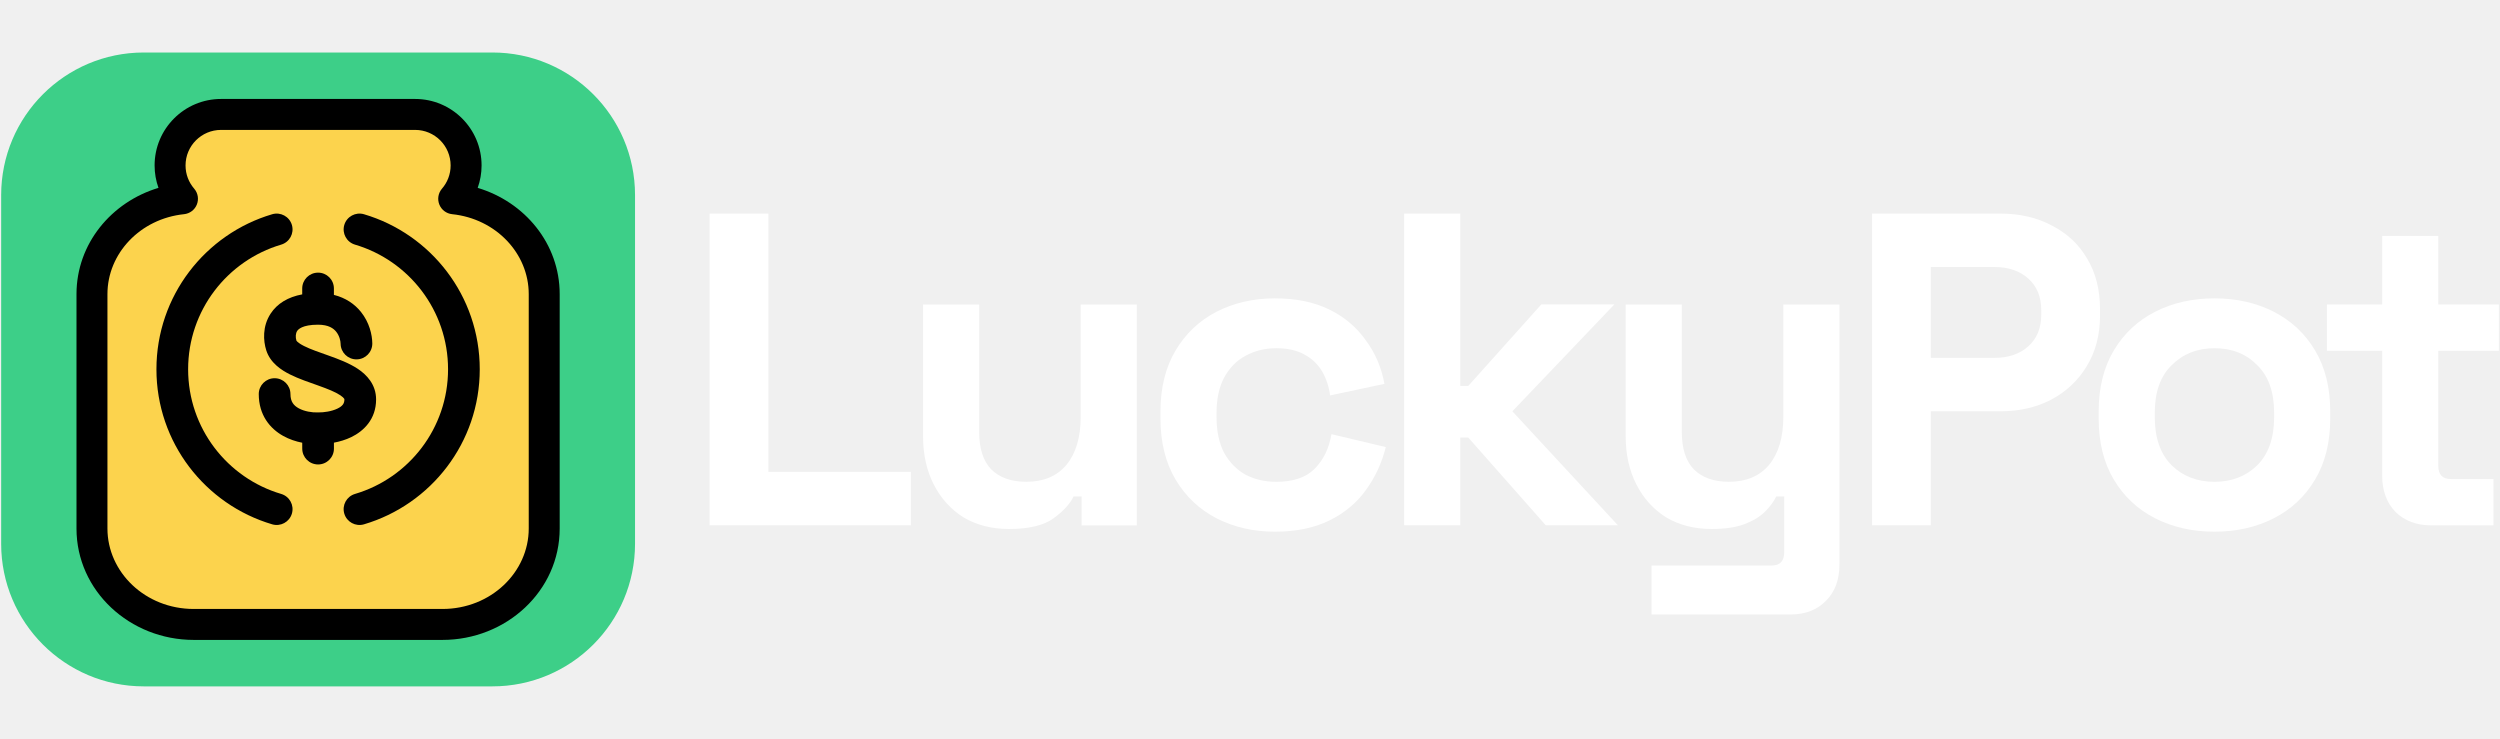
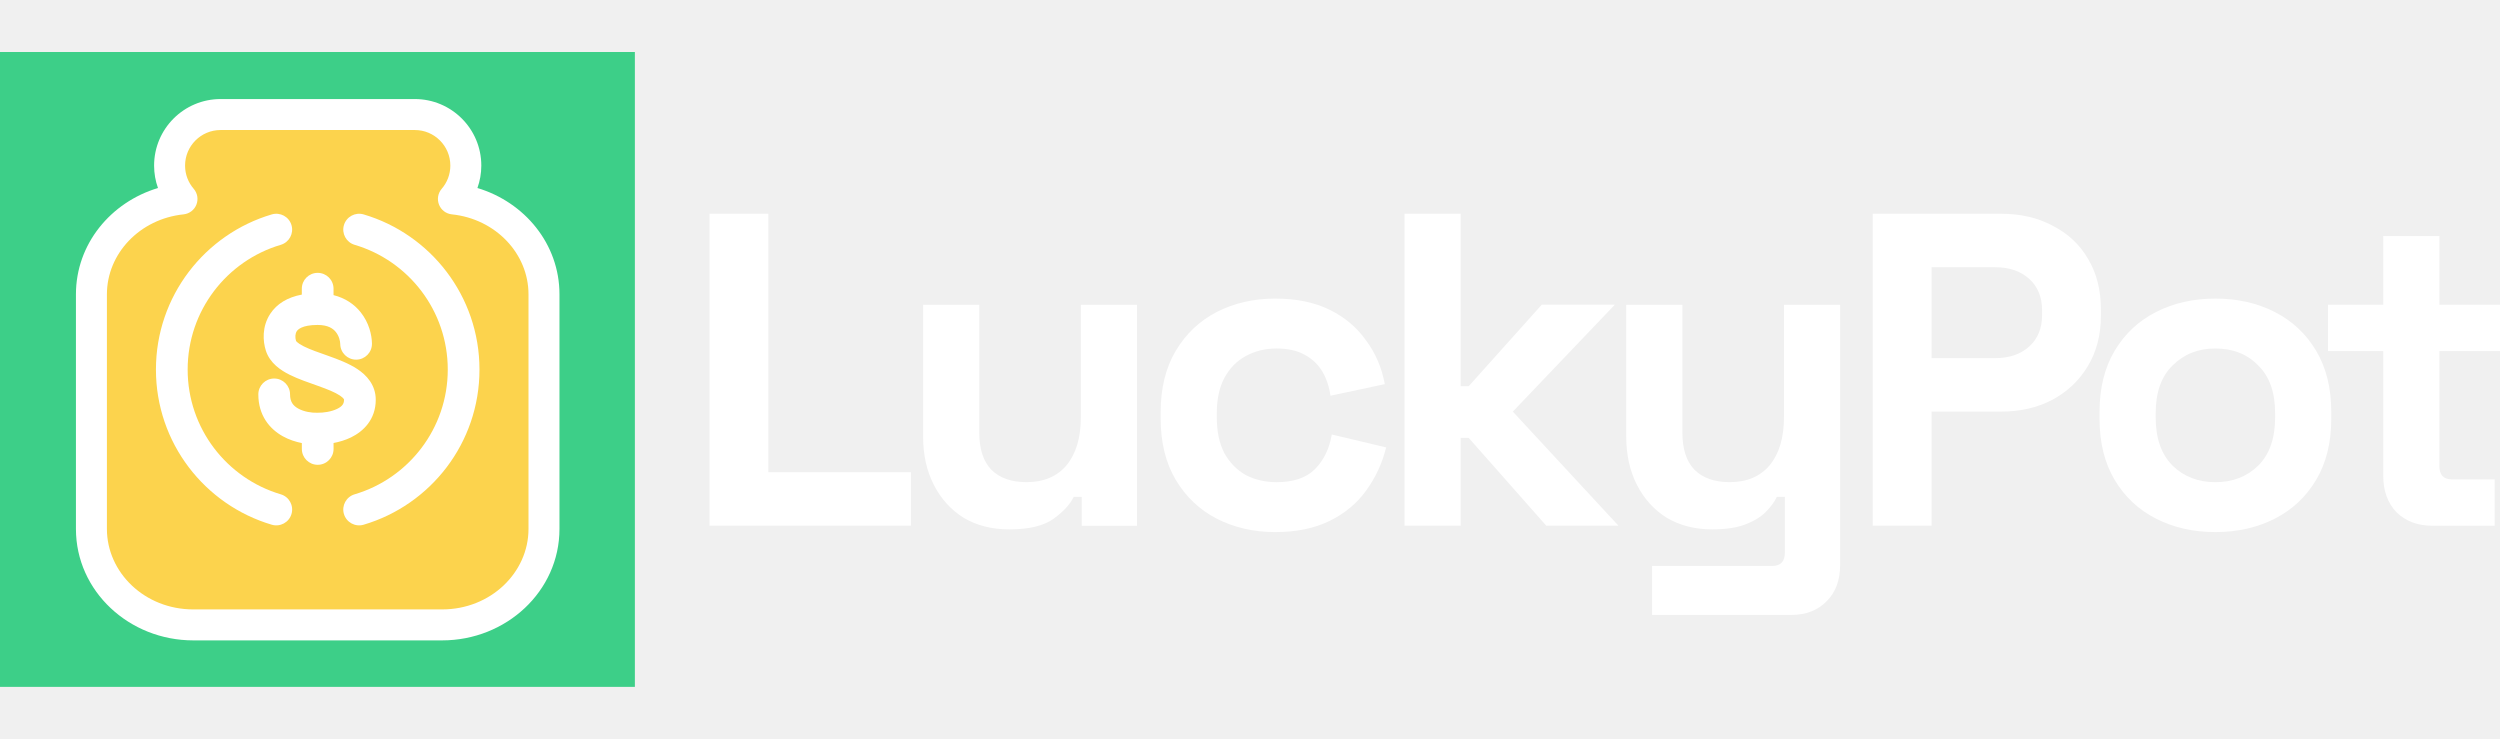
- <svg xmlns="http://www.w3.org/2000/svg" width="944" height="279" viewBox="26 26 892 227" fill="none">
+ <svg xmlns="http://www.w3.org/2000/svg" width="944" height="279" viewBox="26.217 26.219 891.369 226.361" fill="none">
+   <rect x="26.217" y="26.219" width="226.361" height="226.361" fill="#3DCF88" />
  <path d="M893.436 195.127C888.246 195.127 884.009 193.538 880.726 190.361C877.548 187.077 875.959 182.734 875.959 177.332V132.846H856.258V116.323H875.959V91.856H895.978V116.323H917.586V132.846H895.978V173.837C895.978 177.015 897.461 178.604 900.427 178.604H915.679V195.127H893.436Z" fill="#FFFFFF" />
-   <path d="M816.116 197.389C808.278 197.389 801.234 195.801 794.985 192.623C788.735 189.445 783.81 184.838 780.209 178.801C776.607 172.763 774.807 165.508 774.807 157.034V154.492C774.807 146.018 776.607 138.763 780.209 132.726C783.81 126.688 788.735 122.081 794.985 118.903C801.234 115.726 808.278 114.137 816.116 114.137C823.954 114.137 830.998 115.726 837.247 118.903C843.496 122.081 848.422 126.688 852.023 132.726C855.624 138.763 857.425 146.018 857.425 154.492V157.034C857.425 165.508 855.624 172.763 852.023 178.801C848.422 184.838 843.496 189.445 837.247 192.623C830.998 195.801 823.954 197.389 816.116 197.389ZM816.116 179.595C822.259 179.595 827.343 177.635 831.368 173.716C835.393 169.691 837.406 163.972 837.406 156.557V154.969C837.406 147.554 835.393 141.888 831.368 137.969C827.449 133.944 822.365 131.931 816.116 131.931C809.972 131.931 804.888 133.944 800.863 137.969C796.838 141.888 794.826 147.554 794.826 154.969V156.557C794.826 163.972 796.838 169.691 800.863 173.716C804.888 177.635 809.972 179.595 816.116 179.595Z" fill="#FFFFFF" />
-   <path d="M693.943 195.106V83.891H739.701C746.692 83.891 752.835 85.32 758.131 88.18C763.533 90.934 767.717 94.853 770.683 99.937C773.755 105.022 775.29 111.059 775.29 118.05V120.274C775.29 127.159 773.702 133.196 770.524 138.386C767.452 143.47 763.216 147.442 757.814 150.302C752.518 153.056 746.48 154.433 739.701 154.433H714.916V195.106H693.943ZM714.916 135.367H737.636C742.614 135.367 746.639 133.991 749.711 131.237C752.782 128.483 754.318 124.723 754.318 119.956V118.367C754.318 113.601 752.782 109.841 749.711 107.087C746.639 104.333 742.614 102.956 737.636 102.956H714.916V135.367Z" fill="#FFFFFF" />
-   <path d="M615.262 226.932V209.455H658.16C661.126 209.455 662.609 207.866 662.609 204.688V184.829H659.749C658.901 186.629 657.577 188.43 655.777 190.23C653.976 192.031 651.54 193.514 648.468 194.679C645.396 195.844 641.477 196.427 636.711 196.427C630.568 196.427 625.166 195.05 620.505 192.296C615.95 189.436 612.402 185.517 609.86 180.539C607.318 175.561 606.047 169.841 606.047 163.38V116.352H626.066V161.791C626.066 167.723 627.496 172.171 630.356 175.137C633.321 178.103 637.505 179.585 642.907 179.585C649.051 179.585 653.817 177.573 657.207 173.548C660.596 169.417 662.291 163.698 662.291 156.389V116.352H682.31V209.137C682.31 214.539 680.721 218.829 677.543 222.006C674.366 225.29 670.129 226.932 664.833 226.932H615.262Z" fill="#FFFFFF" />
-   <path d="M527.004 195.106V83.891H547.023V145.377H549.883L575.939 116.302H601.996L565.612 154.433L603.267 195.106H577.528L549.883 163.807H547.023V195.106H527.004Z" fill="#FFFFFF" />
-   <path d="M480.881 197.389C473.255 197.389 466.317 195.801 460.068 192.623C453.924 189.445 449.052 184.838 445.451 178.801C441.849 172.763 440.049 165.455 440.049 156.875V154.651C440.049 146.071 441.849 138.763 445.451 132.726C449.052 126.688 453.924 122.081 460.068 118.903C466.317 115.726 473.255 114.137 480.881 114.137C488.402 114.137 494.863 115.461 500.265 118.109C505.667 120.757 510.009 124.411 513.293 129.071C516.683 133.626 518.907 138.816 519.966 144.642L500.583 148.772C500.159 145.595 499.206 142.735 497.723 140.193C496.24 137.651 494.121 135.638 491.367 134.156C488.719 132.673 485.383 131.931 481.358 131.931C477.333 131.931 473.679 132.832 470.395 134.632C467.218 136.327 464.675 138.922 462.769 142.417C460.968 145.807 460.068 149.99 460.068 154.969V156.557C460.068 161.536 460.968 165.772 462.769 169.268C464.675 172.657 467.218 175.252 470.395 177.053C473.679 178.748 477.333 179.595 481.358 179.595C487.395 179.595 491.95 178.059 495.022 174.987C498.199 171.81 500.212 167.679 501.059 162.595L520.443 167.202C519.066 172.816 516.683 177.953 513.293 182.614C510.009 187.168 505.667 190.769 500.265 193.417C494.863 196.065 488.402 197.389 480.881 197.389Z" fill="#FFFFFF" />
+   <path d="M816.114 197.389C808.276 197.389 801.232 195.801 794.983 192.623C788.733 189.445 783.808 184.838 780.207 178.801C776.605 172.763 774.805 165.508 774.805 157.034V154.492C774.805 146.018 776.605 138.763 780.207 132.726C783.808 126.688 788.733 122.081 794.983 118.903C801.232 115.726 808.276 114.137 816.114 114.137C823.952 114.137 830.996 115.726 837.245 118.903C843.494 122.081 848.42 126.688 852.021 132.726C855.622 138.763 857.423 146.018 857.423 154.492V157.034C857.423 165.508 855.622 172.763 852.021 178.801C848.42 184.838 843.494 189.445 837.245 192.623C830.996 195.801 823.952 197.389 816.114 197.389ZM816.114 179.595C822.257 179.595 827.341 177.635 831.366 173.716C835.391 169.691 837.404 163.972 837.404 156.557V154.969C837.404 147.554 835.391 141.888 831.366 137.969C827.447 133.944 822.363 131.931 816.114 131.931C809.97 131.931 804.886 133.944 800.861 137.969C796.836 141.888 794.824 147.554 794.824 154.969V156.557C794.824 163.972 796.836 169.691 800.861 173.716C804.886 177.635 809.97 179.595 816.114 179.595Z" fill="#FFFFFF" />
+   <path d="M693.941 195.106V83.891H739.699C746.69 83.891 752.833 85.32 758.129 88.18C763.531 90.934 767.715 94.853 770.681 99.937C773.753 105.022 775.289 111.059 775.289 118.05V120.274C775.289 127.159 773.7 133.196 770.522 138.386C767.45 143.47 763.214 147.442 757.812 150.302C752.516 153.056 746.478 154.433 739.699 154.433H714.914V195.106H693.941ZM714.914 135.367H737.634C742.612 135.367 746.637 133.991 749.709 131.237C752.78 128.483 754.316 124.723 754.316 119.956V118.367C754.316 113.601 752.78 109.841 749.709 107.087C746.637 104.333 742.612 102.956 737.634 102.956H714.914V135.367Z" fill="#FFFFFF" />
+   <path d="M615.26 226.932V209.455H658.158C661.124 209.455 662.607 207.866 662.607 204.688V184.829H659.747C658.899 186.629 657.575 188.43 655.775 190.23C653.974 192.031 651.538 193.514 648.466 194.679C645.394 195.844 641.475 196.427 636.709 196.427C630.566 196.427 625.164 195.05 620.503 192.296C615.949 189.436 612.4 185.517 609.858 180.539C607.316 175.561 606.045 169.841 606.045 163.38V116.352H626.064V161.791C626.064 167.723 627.494 172.171 630.354 175.137C633.32 178.103 637.503 179.585 642.905 179.585C649.049 179.585 653.815 177.573 657.205 173.548C660.594 169.417 662.289 163.698 662.289 156.389V116.352H682.308V209.137C682.308 214.539 680.719 218.829 677.541 222.006C674.364 225.29 670.127 226.932 664.831 226.932H615.26Z" fill="#FFFFFF" />
+   <path d="M527.002 195.106V83.891H547.021V145.377H549.881L575.937 116.302H601.994L565.61 154.433L603.265 195.106H577.526L549.881 163.807H547.021V195.106H527.002Z" fill="#FFFFFF" />
+   <path d="M480.879 197.389C473.253 197.389 466.315 195.801 460.066 192.623C453.923 189.445 449.05 184.838 445.449 178.801C441.848 172.763 440.047 165.455 440.047 156.875V154.651C440.047 146.071 441.848 138.763 445.449 132.726C449.05 126.688 453.923 122.081 460.066 118.903C466.315 115.726 473.253 114.137 480.879 114.137C488.4 114.137 494.861 115.461 500.263 118.109C505.665 120.757 510.008 124.411 513.291 129.071C516.681 133.626 518.905 138.816 519.964 144.642L500.581 148.772C500.157 145.595 499.204 142.735 497.721 140.193C496.238 137.651 494.119 135.638 491.366 134.156C488.717 132.673 485.381 131.931 481.356 131.931C477.331 131.931 473.677 132.832 470.393 134.632C467.216 136.327 464.673 138.922 462.767 142.417C460.966 145.807 460.066 149.99 460.066 154.969V156.557C460.066 161.536 460.966 165.772 462.767 169.268C464.673 172.657 467.216 175.252 470.393 177.053C473.677 178.748 477.331 179.595 481.356 179.595C487.393 179.595 491.948 178.059 495.02 174.987C498.197 171.81 500.21 167.679 501.057 162.595L520.441 167.202C519.064 172.816 516.681 177.953 513.291 182.614C510.008 187.168 505.665 190.769 500.263 193.417C494.861 196.065 488.4 197.389 480.879 197.389Z" fill="#FFFFFF" />
  <path d="M386.012 196.427C379.868 196.427 374.466 195.05 369.806 192.296C365.251 189.436 361.703 185.517 359.161 180.539C356.619 175.561 355.348 169.841 355.348 163.38V116.352H375.367V161.791C375.367 167.723 376.797 172.171 379.656 175.137C382.622 178.103 386.806 179.585 392.208 179.585C398.352 179.585 403.118 177.573 406.507 173.548C409.897 169.417 411.592 163.698 411.592 156.389V116.352H431.611V195.156H411.909V184.829H409.049C407.778 187.477 405.395 190.072 401.9 192.614C398.404 195.156 393.108 196.427 386.012 196.427Z" fill="#FFFFFF" />
  <path d="M279.191 195.106V83.891H300.164V176.041H351.006V195.106H279.191Z" fill="#FFFFFF" />
-   <path d="M26.416 77.305C26.416 49.201 49.199 26.418 77.303 26.418H201.693C229.797 26.418 252.58 49.201 252.58 77.305V201.695C252.58 229.799 229.797 252.582 201.693 252.582H77.303C49.199 252.582 26.416 229.799 26.416 201.695V77.305Z" fill="#3DCF88" />
  <path d="M192.306 66.712C192.306 71.26 190.637 75.419 187.879 78.609C206.043 80.491 220.174 95 220.174 112.62V196.263C220.174 215.161 203.919 230.481 183.868 230.481H95.12C75.069 230.481 58.815 215.161 58.815 196.263V112.62C58.815 95.001 72.945 80.491 91.108 78.609C88.35 75.419 86.681 71.26 86.681 66.712C86.681 56.66 94.83 48.512 104.882 48.512H174.106C184.157 48.512 192.306 56.66 192.306 66.712Z" fill="#FCD34D" />
-   <path d="M186.784 66.714C186.784 59.712 181.108 54.035 174.106 54.035H104.882C97.88 54.035 92.203 59.712 92.203 66.714C92.203 69.886 93.361 72.775 95.285 75C96.631 76.557 97 78.733 96.241 80.646C95.483 82.559 93.724 83.891 91.677 84.103C76.032 85.725 64.336 98.12 64.336 112.622V196.265C64.336 211.81 77.806 224.962 95.121 224.962H183.869C201.183 224.961 214.653 211.81 214.653 196.265V112.622C214.653 98.12 202.956 85.724 187.31 84.103C185.264 83.891 183.505 82.559 182.747 80.646C181.988 78.733 182.357 76.557 183.702 75C185.626 72.775 186.784 69.886 186.784 66.714ZM197.827 66.714C197.827 69.519 197.338 72.214 196.442 74.715C213.238 79.749 225.696 94.639 225.696 112.622V196.265C225.696 218.516 206.656 236.005 183.869 236.005H95.121C72.333 236.005 53.293 218.516 53.293 196.265V112.622C53.293 94.64 65.75 79.75 82.545 74.715C81.649 72.214 81.16 69.519 81.16 66.714C81.16 53.613 91.781 42.992 104.882 42.992H174.106C187.207 42.992 197.827 53.613 197.827 66.714Z" fill="black" />
-   <path d="M81.816 139.444C81.816 113.27 99.249 91.18 123.123 84.123C126.117 83.24 129.262 84.95 130.147 87.944C131.031 90.939 129.32 94.083 126.326 94.968C107.126 100.643 93.125 118.416 93.125 139.444C93.125 160.472 107.126 178.245 126.326 183.92C129.32 184.806 131.032 187.949 130.147 190.944C129.262 193.938 126.117 195.648 123.123 194.765C99.249 187.708 81.817 165.618 81.816 139.444ZM185.865 139.444C185.865 118.416 171.864 100.643 152.664 94.968C149.67 94.083 147.959 90.939 148.843 87.944C149.728 84.95 152.872 83.24 155.866 84.123C179.741 91.18 197.173 113.27 197.173 139.444C197.173 165.618 179.741 187.708 155.866 194.765C152.873 195.648 149.728 193.938 148.843 190.944C147.958 187.949 149.669 184.806 152.664 183.92C171.864 178.245 185.865 160.472 185.865 139.444ZM118.325 148.29C118.326 145.168 120.857 142.636 123.979 142.636C127.101 142.636 129.632 145.168 129.633 148.29C129.633 151.006 130.796 152.372 132.538 153.342C134.615 154.499 137.393 154.905 139.274 154.838L139.423 154.833H139.572C141.502 154.868 144.316 154.483 146.413 153.463C148.304 152.545 148.881 151.585 148.882 150.211C148.882 150.114 148.878 150.059 148.771 149.902C148.613 149.671 148.231 149.255 147.402 148.704C145.644 147.535 143.031 146.489 139.616 145.269C136.5 144.156 132.6 142.862 129.429 141.266C126.429 139.756 122.445 137.21 121.003 132.68C119.936 129.326 119.579 124.149 122.555 119.594C124.912 115.985 128.751 113.663 133.83 112.714V110.627C133.824 107.505 136.351 104.968 139.473 104.962C142.595 104.956 145.132 107.483 145.138 110.605V112.902C149.326 113.954 152.535 116.164 154.795 118.987C157.79 122.726 158.801 127.114 158.837 130.195C158.872 133.317 156.37 135.874 153.249 135.91C150.127 135.946 147.565 133.445 147.529 130.322C147.516 129.278 147.1 127.477 145.966 126.06C145.026 124.886 143.267 123.537 139.473 123.536C133.828 123.536 132.378 125.238 132.024 125.778C131.483 126.607 131.37 127.976 131.776 129.251C131.739 129.137 131.976 129.885 134.514 131.162C136.884 132.354 139.852 133.343 143.421 134.618C146.689 135.786 150.584 137.237 153.663 139.284C156.823 141.385 160.19 144.859 160.19 150.211C160.189 157.276 155.746 161.502 151.361 163.634C149.334 164.619 147.177 165.244 145.143 165.627L145.149 167.737C145.154 170.859 142.629 173.396 139.506 173.402C136.384 173.407 133.847 170.881 133.841 167.759L133.835 165.65C131.614 165.213 129.25 164.452 127.038 163.22C122.326 160.596 118.325 155.768 118.325 148.29Z" fill="black" />
+   <path d="M186.784 66.714C186.784 59.712 181.108 54.035 174.106 54.035H104.882C97.88 54.035 92.203 59.712 92.203 66.714C92.203 69.886 93.361 72.775 95.285 75C96.631 76.557 97 78.733 96.241 80.646C95.483 82.559 93.724 83.891 91.677 84.103C76.032 85.725 64.336 98.12 64.336 112.622V196.265C64.336 211.81 77.806 224.962 95.121 224.962H183.868C201.183 224.961 214.653 211.81 214.653 196.265V112.622C214.653 98.12 202.956 85.724 187.31 84.103C185.264 83.891 183.505 82.559 182.747 80.646C181.988 78.733 182.357 76.557 183.702 75C185.626 72.775 186.784 69.886 186.784 66.714ZM197.827 66.714C197.827 69.519 197.338 72.214 196.442 74.715C213.238 79.749 225.696 94.639 225.696 112.622V196.265C225.696 218.516 206.656 236.005 183.868 236.005H95.121C72.333 236.005 53.293 218.516 53.293 196.265V112.622C53.293 94.64 65.75 79.75 82.545 74.715C81.649 72.214 81.16 69.519 81.16 66.714C81.16 53.613 91.781 42.992 104.882 42.992H174.106C187.207 42.992 197.827 53.613 197.827 66.714Z" fill="#FFFFFF" />
+   <path d="M81.816 139.444C81.816 113.27 99.249 91.18 123.123 84.123C126.117 83.24 129.262 84.95 130.147 87.944C131.031 90.939 129.32 94.083 126.326 94.968C107.126 100.643 93.125 118.416 93.125 139.444C93.125 160.472 107.126 178.245 126.326 183.92C129.32 184.806 131.032 187.949 130.147 190.944C129.262 193.938 126.117 195.648 123.123 194.765C99.249 187.708 81.817 165.618 81.816 139.444ZM185.865 139.444C185.865 118.416 171.864 100.643 152.664 94.968C149.67 94.083 147.959 90.939 148.843 87.944C149.728 84.95 152.872 83.24 155.866 84.123C179.741 91.18 197.173 113.27 197.173 139.444C197.173 165.618 179.741 187.708 155.866 194.765C152.873 195.648 149.728 193.938 148.843 190.944C147.958 187.949 149.669 184.806 152.664 183.92C171.864 178.245 185.865 160.472 185.865 139.444ZM118.325 148.29C118.326 145.168 120.857 142.636 123.979 142.636C127.101 142.636 129.632 145.168 129.633 148.29C129.633 151.006 130.796 152.372 132.538 153.342C134.615 154.499 137.393 154.905 139.274 154.838L139.423 154.833H139.572C141.502 154.868 144.316 154.483 146.413 153.463C148.304 152.545 148.881 151.585 148.882 150.211C148.882 150.114 148.878 150.059 148.771 149.902C148.613 149.671 148.231 149.255 147.402 148.704C145.644 147.535 143.031 146.489 139.616 145.269C136.5 144.156 132.6 142.862 129.429 141.266C126.429 139.756 122.445 137.21 121.003 132.68C119.936 129.326 119.579 124.149 122.555 119.594C124.912 115.985 128.751 113.663 133.83 112.714V110.627C133.824 107.505 136.351 104.968 139.473 104.962C142.595 104.956 145.132 107.483 145.138 110.605V112.902C149.326 113.954 152.535 116.164 154.795 118.987C157.79 122.726 158.801 127.114 158.837 130.195C158.872 133.317 156.37 135.874 153.249 135.91C150.127 135.946 147.565 133.445 147.529 130.322C147.516 129.278 147.1 127.477 145.966 126.06C145.026 124.886 143.267 123.537 139.473 123.536C133.828 123.536 132.378 125.238 132.024 125.778C131.483 126.607 131.37 127.976 131.776 129.251C131.739 129.137 131.976 129.885 134.514 131.162C136.884 132.354 139.852 133.343 143.421 134.618C146.689 135.786 150.584 137.237 153.663 139.284C156.823 141.385 160.19 144.859 160.19 150.211C160.189 157.276 155.746 161.502 151.361 163.634C149.334 164.619 147.177 165.244 145.143 165.627L145.149 167.737C145.154 170.859 142.629 173.396 139.506 173.402C136.384 173.407 133.847 170.881 133.841 167.759L133.835 165.65C131.614 165.213 129.25 164.452 127.038 163.22C122.326 160.596 118.325 155.768 118.325 148.29Z" fill="#FFFFFF" />
</svg>
